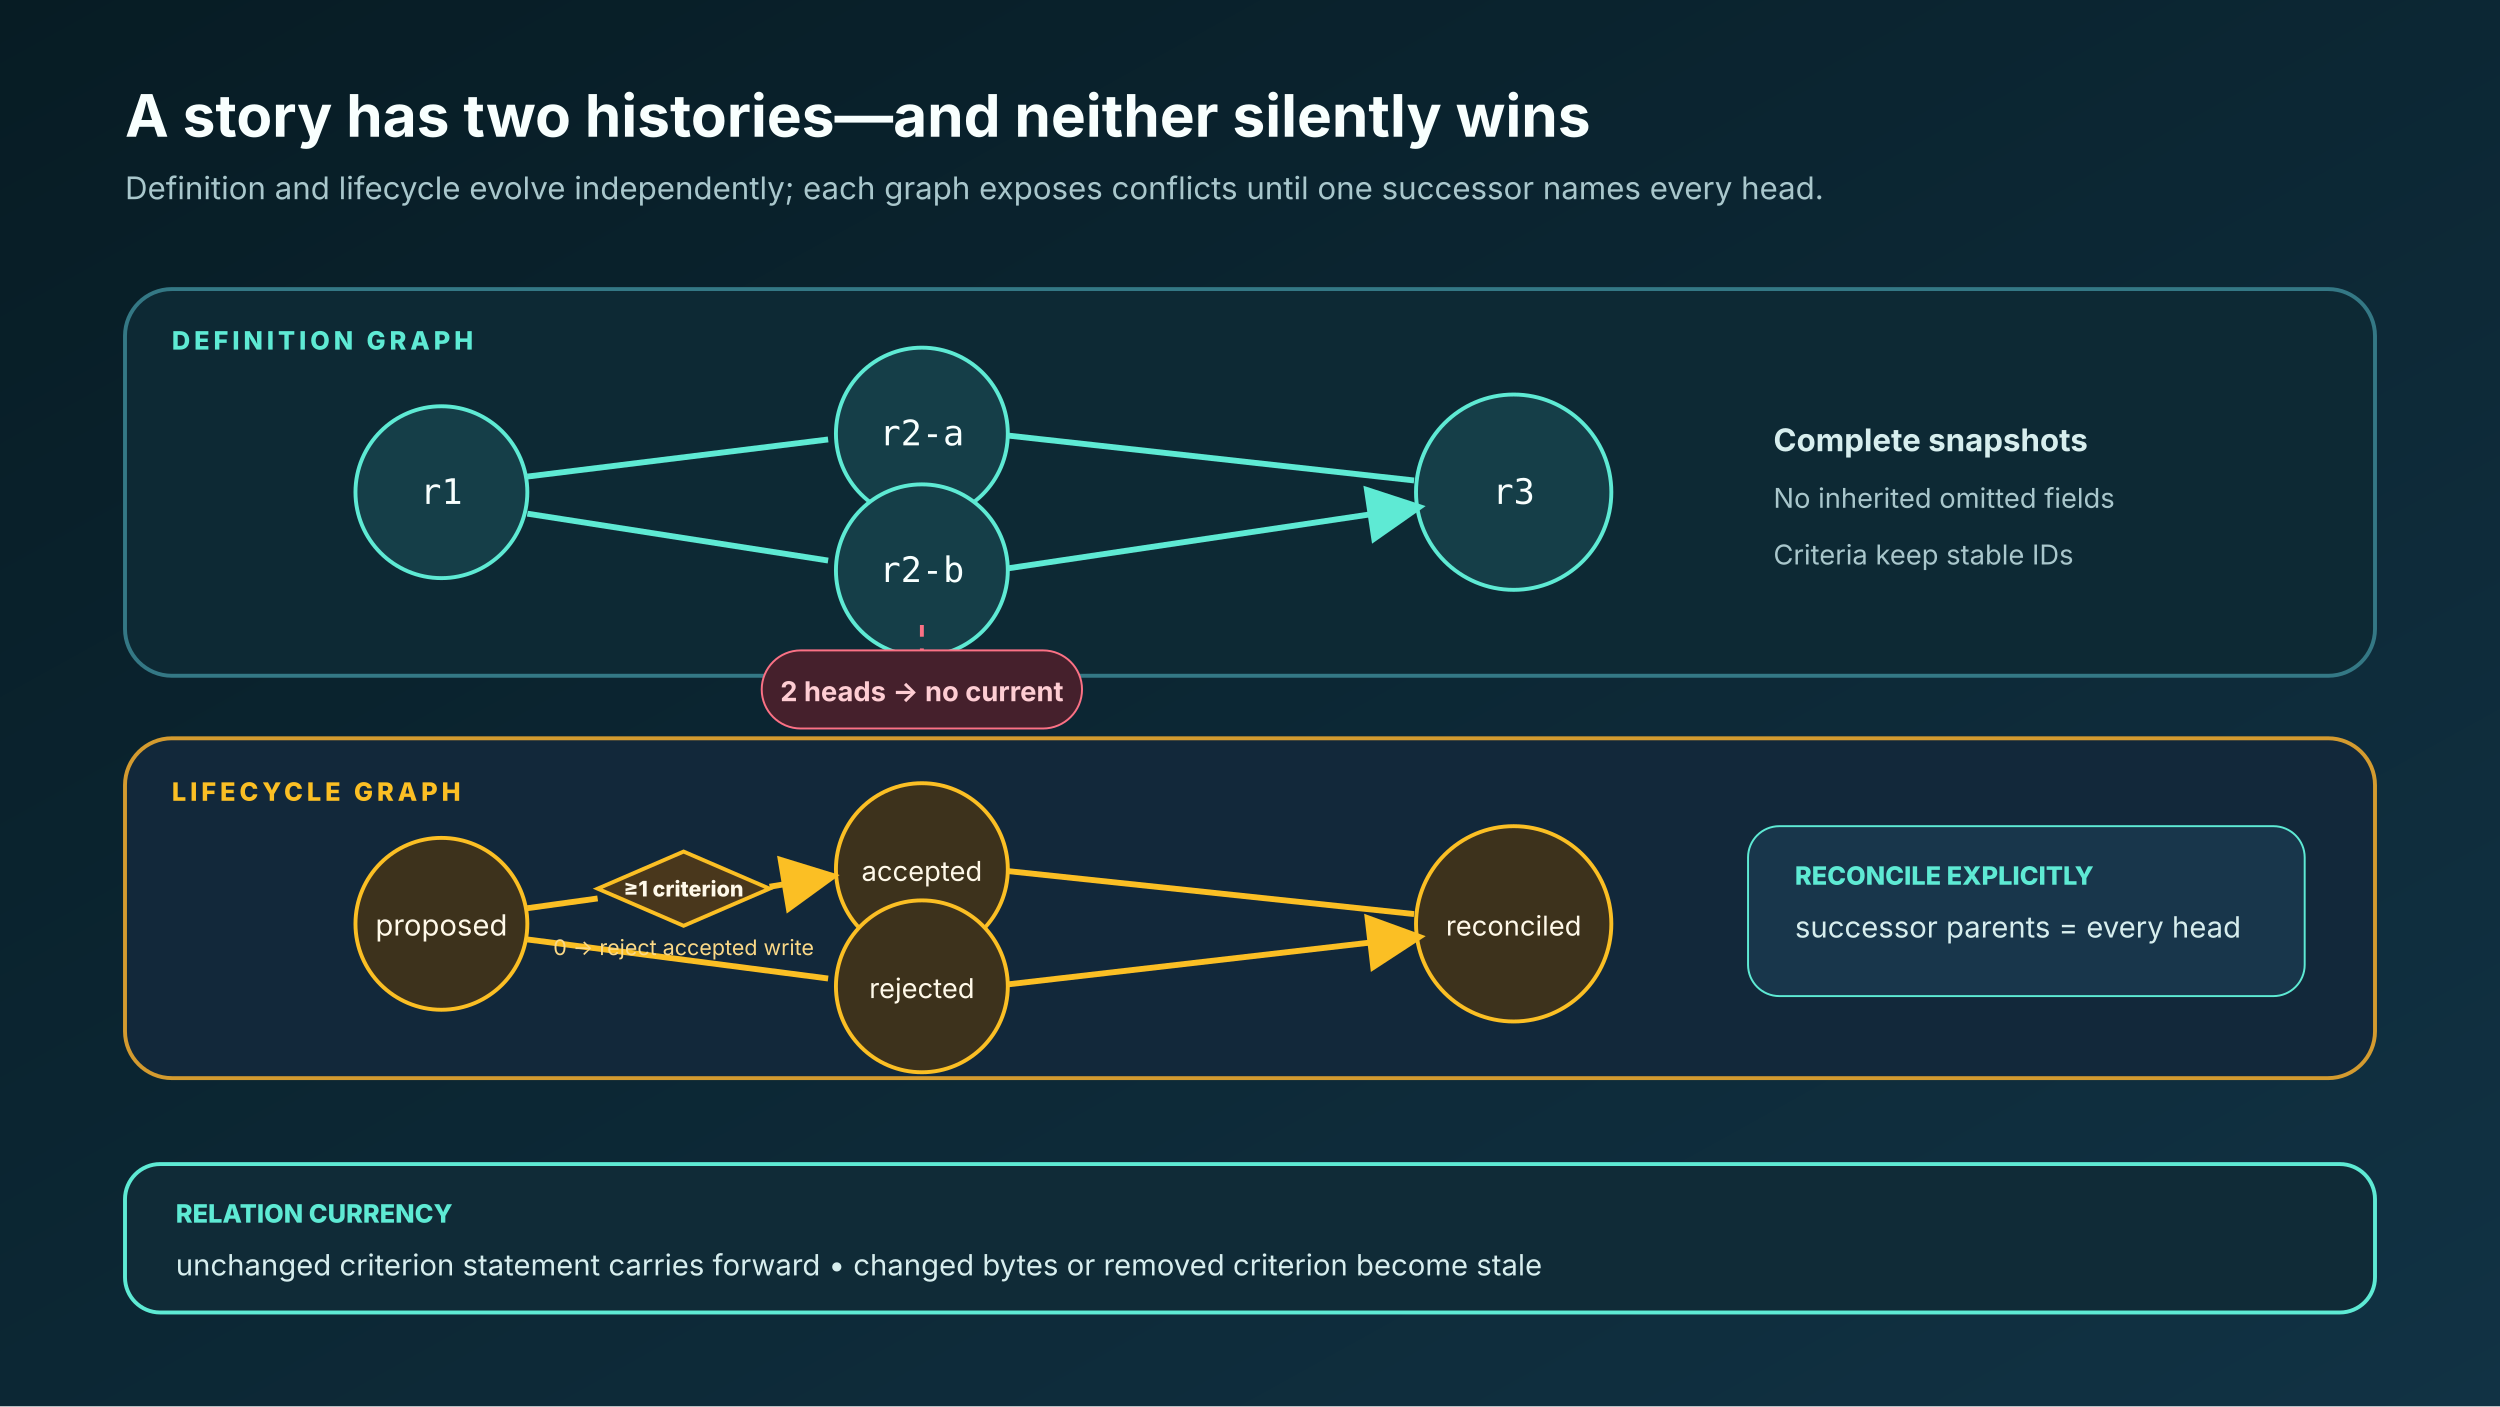
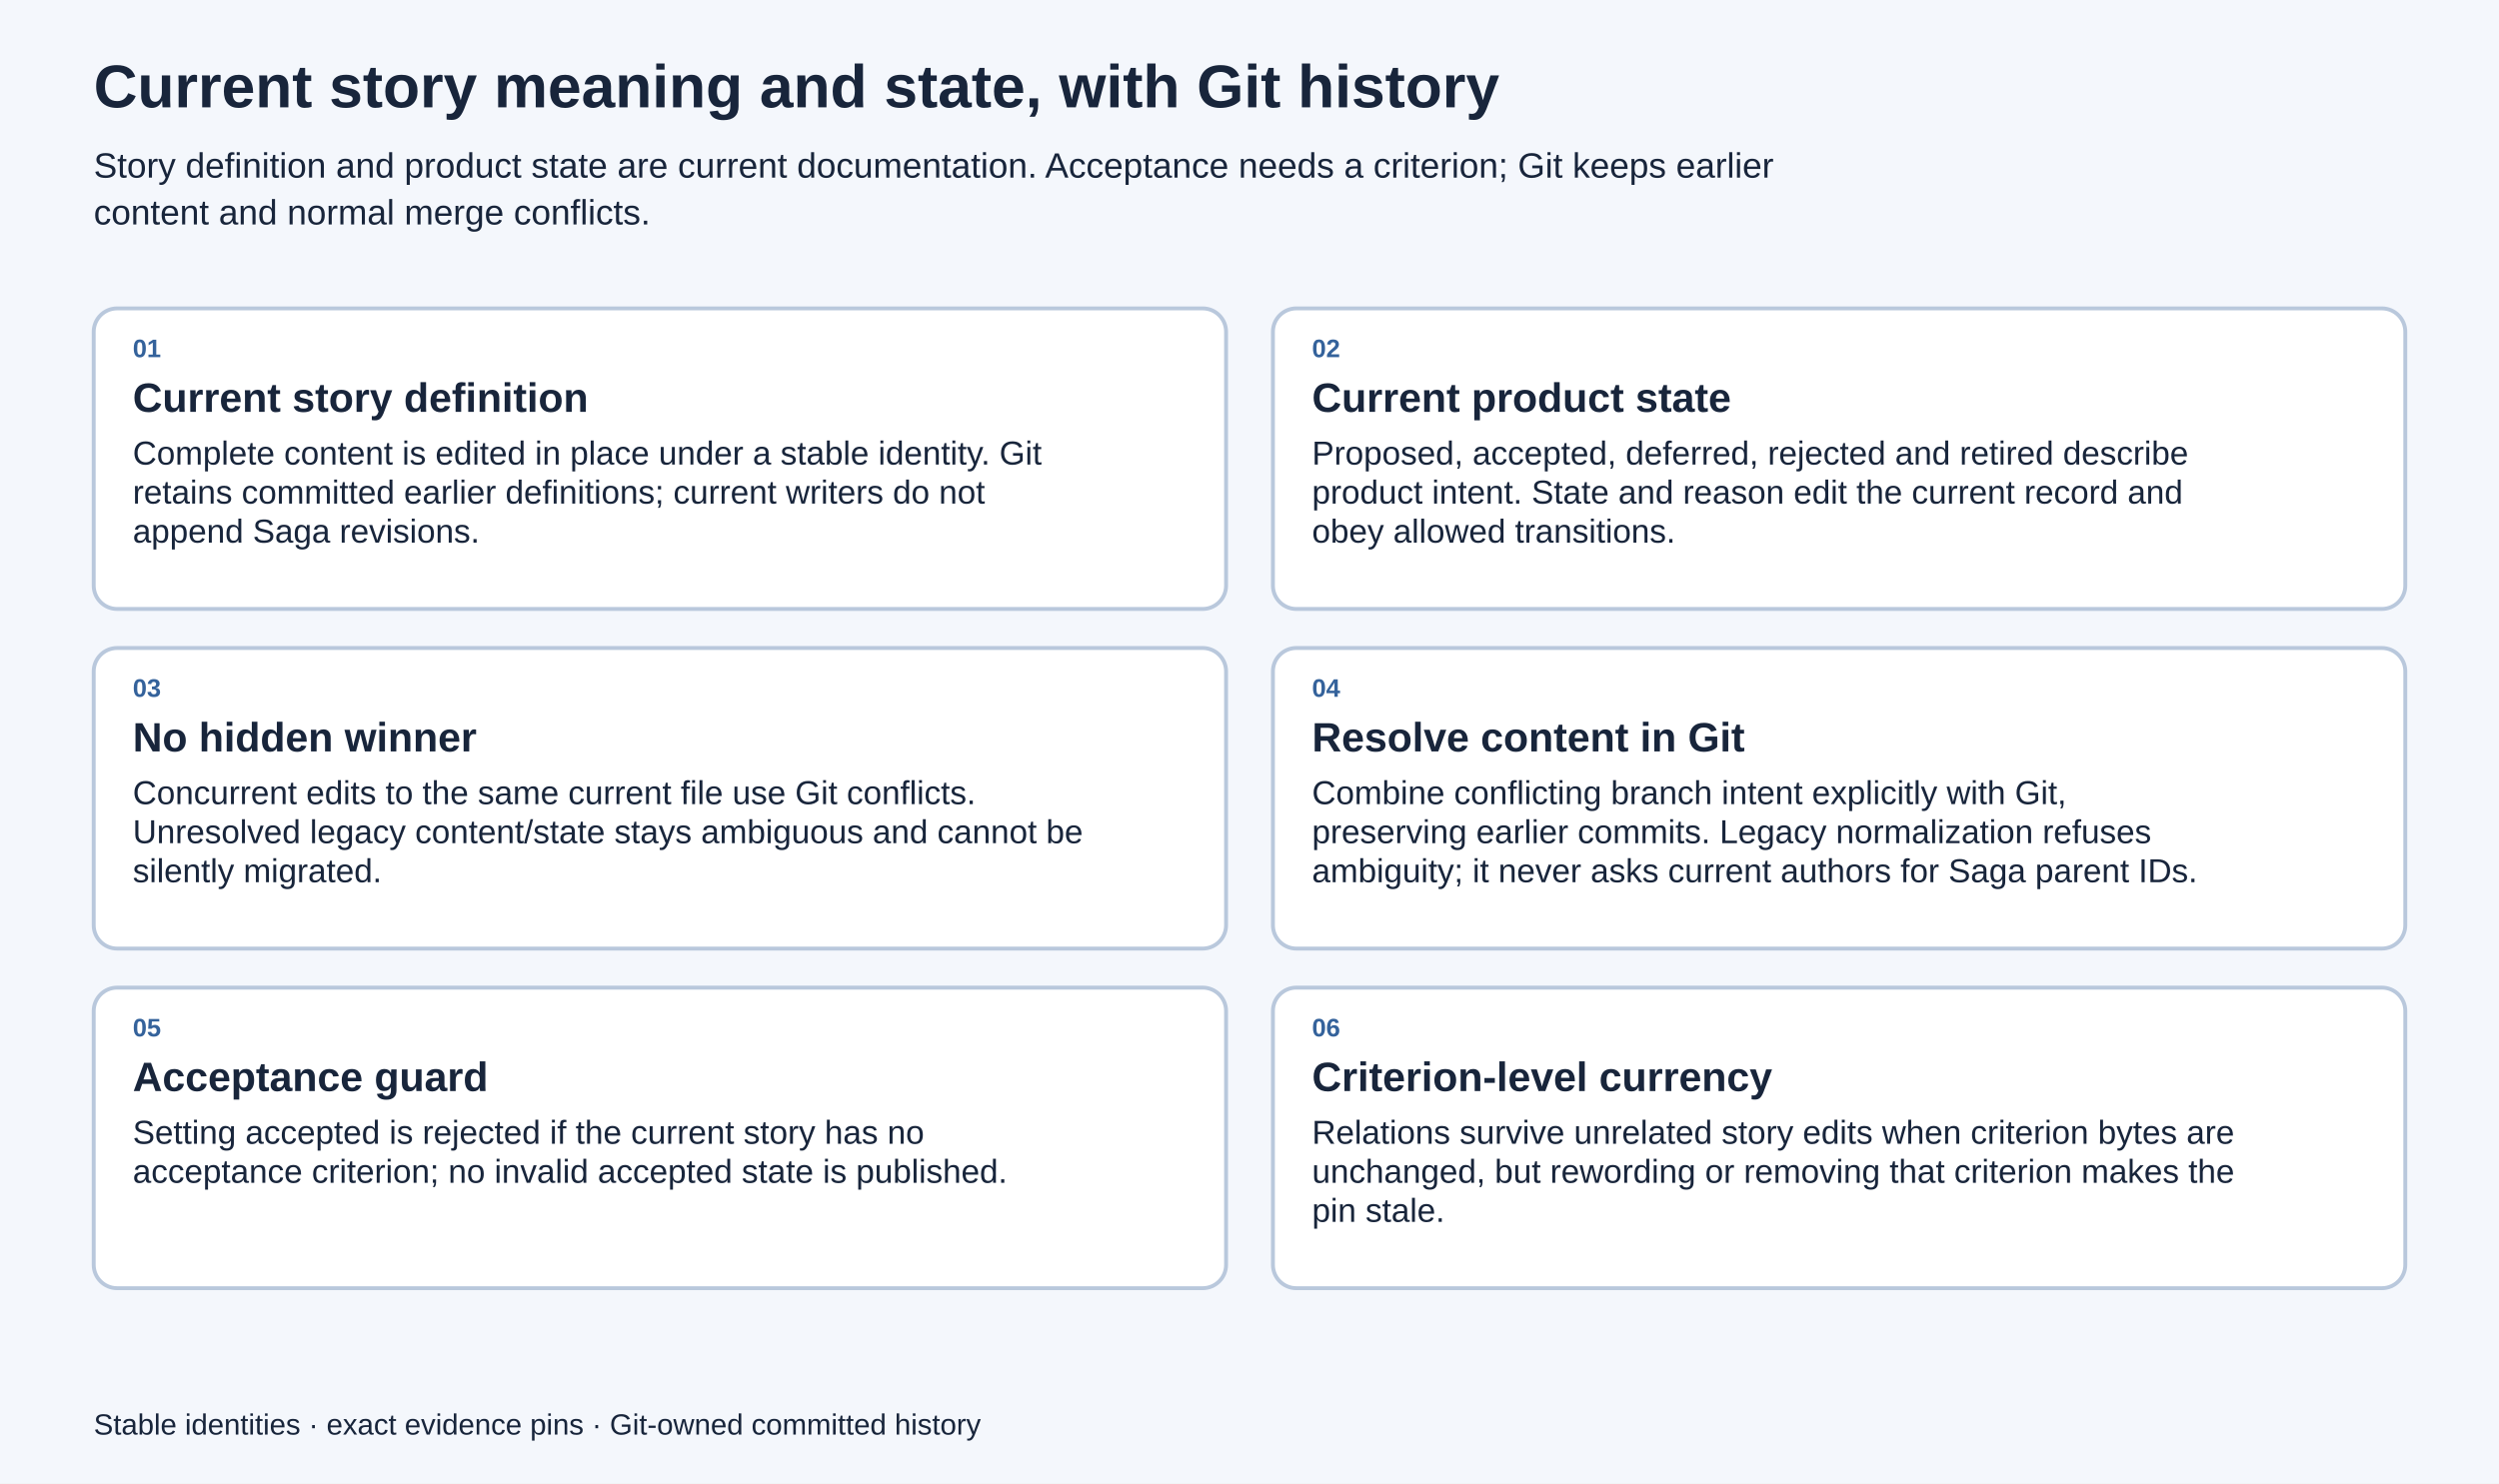
- <svg xmlns="http://www.w3.org/2000/svg" width="1280" height="720" viewBox="0 0 1280 720" role="img" aria-labelledby="title desc">
-   <defs>
-     <linearGradient id="bg" x1="0" y1="0" x2="1" y2="1">
-       <stop stop-color="#071c24" />
-       <stop offset="1" stop-color="#113244" />
-     </linearGradient>
-     <marker id="aqua" markerWidth="10" markerHeight="10" refX="8" refY="5" orient="auto">
-       <path d="M0 0L10 5L0 10Z" fill="#5eead4" />
-     </marker>
-     <marker id="gold" markerWidth="10" markerHeight="10" refX="8" refY="5" orient="auto">
-       <path d="M0 0L10 5L0 10Z" fill="#fbbf24" />
-     </marker>
-   </defs>
-   <rect width="1280" height="720" fill="url(#bg)" />
-   <text x="64" y="70" fill="#f8fffe" font-family="Inter,system-ui,sans-serif" font-size="30" font-weight="700">A story has two histories—and neither silently wins</text>
-   <text x="64" y="102" fill="#a9c7cc" font-family="Inter,system-ui,sans-serif" font-size="16">Definition and lifecycle evolve independently; each graph exposes conflicts until one successor names every head.</text>
+ <svg xmlns="http://www.w3.org/2000/svg" viewBox="0 0 1280 760" role="img" aria-labelledby="title desc">
+   <style>text{font-family:Arial,sans-serif;fill:#18253b}.card{fill:#fff;stroke:#b9c8dc;stroke-width:2}.label{font-size:21px;font-weight:700}.detail{font-size:17px}.eyebrow{font-size:13px;font-weight:700;fill:#34629b}</style>
+   <rect width="1280" height="760" fill="#f4f7fc" />
+   <text x="48" y="55" font-size="31" font-weight="700">Current story meaning and state, with Git history</text>
+   <text x="48" y="91" font-size="18">Story definition and product state are current documentation. Acceptance needs a criterion; Git keeps earlier</text>
+   <text x="48" y="115" font-size="18">content and normal merge conflicts.</text>
  <g id="definition-graph">
-     <rect x="64" y="148" width="1152" height="198" rx="24" fill="#0d2934" stroke="#347885" stroke-width="2" />
-     <text x="88" y="179" fill="#5eead4" font-family="Inter,system-ui,sans-serif" font-size="13" font-weight="800" letter-spacing="2">DEFINITION GRAPH</text>
-     <g fill="#153e48" stroke="#5eead4" stroke-width="2">
-       <circle cx="226" cy="252" r="44" />
-       <circle cx="472" cy="222" r="44" />
-       <circle cx="472" cy="292" r="44" />
-       <circle cx="775" cy="252" r="50" />
-     </g>
-     <text x="226" y="258" text-anchor="middle" fill="#f8fffe" font-family="ui-monospace,monospace" font-size="18">r1</text>
-     <text x="472" y="228" text-anchor="middle" fill="#f8fffe" font-family="ui-monospace,monospace" font-size="18">r2-a</text>
-     <text x="472" y="298" text-anchor="middle" fill="#f8fffe" font-family="ui-monospace,monospace" font-size="18">r2-b</text>
-     <text x="775" y="258" text-anchor="middle" fill="#f8fffe" font-family="ui-monospace,monospace" font-size="18">r3</text>
-     <path d="M270 244L424 225M270 263L424 287M516 223L724 246M516 291L724 260" stroke="#5eead4" stroke-width="3" marker-end="url(#aqua)" />
-     <text x="908" y="231" fill="#d7eeee" font-family="Inter,system-ui,sans-serif" font-size="16" font-weight="700">Complete snapshots</text>
-     <text x="908" y="260" fill="#a9c7cc" font-family="Inter,system-ui,sans-serif" font-size="14">No inherited omitted fields</text>
-     <text x="908" y="289" fill="#a9c7cc" font-family="Inter,system-ui,sans-serif" font-size="14">Criteria keep stable IDs</text>
+     <rect class="card" x="48" y="158" width="580" height="154" rx="12" />
+     <text class="eyebrow" x="68" y="183">01</text>
+     <text class="label" x="68" y="211">Current story definition</text>
+     <text class="detail" x="68" y="238">Complete content is edited in place under a stable identity. Git</text>
+     <text class="detail" x="68" y="258">retains committed earlier definitions; current writers do not</text>
+     <text class="detail" x="68" y="278">append Saga revisions.</text>
  </g>
  <g id="lifecycle-graph">
-     <rect x="64" y="378" width="1152" height="174" rx="24" fill="#12283a" stroke="#d49b2f" stroke-width="2" />
-     <text x="88" y="410" fill="#fbbf24" font-family="Inter,system-ui,sans-serif" font-size="13" font-weight="800" letter-spacing="2">LIFECYCLE GRAPH</text>
-     <g fill="#3d321c" stroke="#fbbf24" stroke-width="2">
-       <circle cx="226" cy="473" r="44" />
-       <circle cx="472" cy="445" r="44" />
-       <circle cx="472" cy="505" r="44" />
-       <circle cx="775" cy="473" r="50" />
-     </g>
-     <text x="226" y="479" text-anchor="middle" fill="#fff9e9" font-family="Inter,system-ui,sans-serif" font-size="15">proposed</text>
-     <text x="472" y="451" text-anchor="middle" fill="#fff9e9" font-family="Inter,system-ui,sans-serif" font-size="14">accepted</text>
-     <text x="472" y="511" text-anchor="middle" fill="#fff9e9" font-family="Inter,system-ui,sans-serif" font-size="14">rejected</text>
-     <text x="775" y="479" text-anchor="middle" fill="#fff9e9" font-family="Inter,system-ui,sans-serif" font-size="14">reconciled</text>
-     <path d="M270 481L424 501M516 446L724 468M516 504L724 480" stroke="#fbbf24" stroke-width="3" marker-end="url(#gold)" />
+     <rect class="card" x="652" y="158" width="580" height="154" rx="12" />
+     <text class="eyebrow" x="672" y="183">02</text>
+     <text class="label" x="672" y="211">Current product state</text>
+     <text class="detail" x="672" y="238">Proposed, accepted, deferred, rejected and retired describe</text>
+     <text class="detail" x="672" y="258">product intent. State and reason edit the current record and</text>
+     <text class="detail" x="672" y="278">obey allowed transitions.</text>
  </g>
  <g id="conflict-state">
-     <path d="M472 320V365" stroke="#fb7185" stroke-width="2" stroke-dasharray="6 6" />
-     <rect x="390" y="333" width="164" height="40" rx="20" fill="#45202c" stroke="#fb7185" />
-     <text x="472" y="359" text-anchor="middle" fill="#fecdd3" font-family="Inter,system-ui,sans-serif" font-size="14" font-weight="700">2 heads → no current</text>
+     <rect class="card" x="48" y="332" width="580" height="154" rx="12" />
+     <text class="eyebrow" x="68" y="357">03</text>
+     <text class="label" x="68" y="385">No hidden winner</text>
+     <text class="detail" x="68" y="412">Concurrent edits to the same current file use Git conflicts.</text>
+     <text class="detail" x="68" y="432">Unresolved legacy content/state stays ambiguous and cannot be</text>
+     <text class="detail" x="68" y="452">silently migrated.</text>
  </g>
  <g id="reconcile-transition">
-     <rect x="895" y="423" width="285" height="87" rx="16" fill="#18364b" stroke="#5eead4" />
-     <text x="919" y="453" fill="#5eead4" font-family="Inter,system-ui,sans-serif" font-size="13" font-weight="800">RECONCILE EXPLICITLY</text>
-     <text x="919" y="480" fill="#d7eeee" font-family="Inter,system-ui,sans-serif" font-size="15">successor parents = every head</text>
+     <rect class="card" x="652" y="332" width="580" height="154" rx="12" />
+     <text class="eyebrow" x="672" y="357">04</text>
+     <text class="label" x="672" y="385">Resolve content in Git</text>
+     <text class="detail" x="672" y="412">Combine conflicting branch intent explicitly with Git,</text>
+     <text class="detail" x="672" y="432">preserving earlier commits. Legacy normalization refuses</text>
+     <text class="detail" x="672" y="452">ambiguity; it never asks current authors for Saga parent IDs.</text>
  </g>
  <g id="acceptance-guard">
-     <path d="M270 465L306 460M394 454L424 449" stroke="#fbbf24" stroke-width="3" marker-end="url(#gold)" />
-     <polygon points="350,436 394,455 350,474 306,455" fill="#49371c" stroke="#fbbf24" stroke-width="2" />
-     <text x="350" y="459" text-anchor="middle" fill="#fff9e9" font-family="Inter,system-ui,sans-serif" font-size="11" font-weight="800">≥1 criterion</text>
-     <text x="350" y="489" text-anchor="middle" fill="#fbd987" font-family="Inter,system-ui,sans-serif" font-size="11">0 → reject accepted write</text>
+     <rect class="card" x="48" y="506" width="580" height="154" rx="12" />
+     <text class="eyebrow" x="68" y="531">05</text>
+     <text class="label" x="68" y="559">Acceptance guard</text>
+     <text class="detail" x="68" y="586">Setting accepted is rejected if the current story has no</text>
+     <text class="detail" x="68" y="606">acceptance criterion; no invalid accepted state is published.</text>
  </g>
  <g id="relation-currency">
-     <rect x="64" y="596" width="1152" height="76" rx="18" fill="#102b37" stroke="#5eead4" stroke-width="2" />
-     <text x="90" y="626" fill="#5eead4" font-family="Inter,system-ui,sans-serif" font-size="13" font-weight="800">RELATION CURRENCY</text>
-     <text x="90" y="653" fill="#d7eeee" font-family="Inter,system-ui,sans-serif" font-size="15">unchanged criterion statement carries forward • changed bytes or removed criterion become stale</text>
+     <rect class="card" x="652" y="506" width="580" height="154" rx="12" />
+     <text class="eyebrow" x="672" y="531">06</text>
+     <text class="label" x="672" y="559">Criterion-level currency</text>
+     <text class="detail" x="672" y="586">Relations survive unrelated story edits when criterion bytes are</text>
+     <text class="detail" x="672" y="606">unchanged, but rewording or removing that criterion makes the</text>
+     <text class="detail" x="672" y="626">pin stale.</text>
  </g>
+   <text x="48" y="735" font-size="15">Stable identities · exact evidence pins · Git-owned committed history</text>
</svg>
